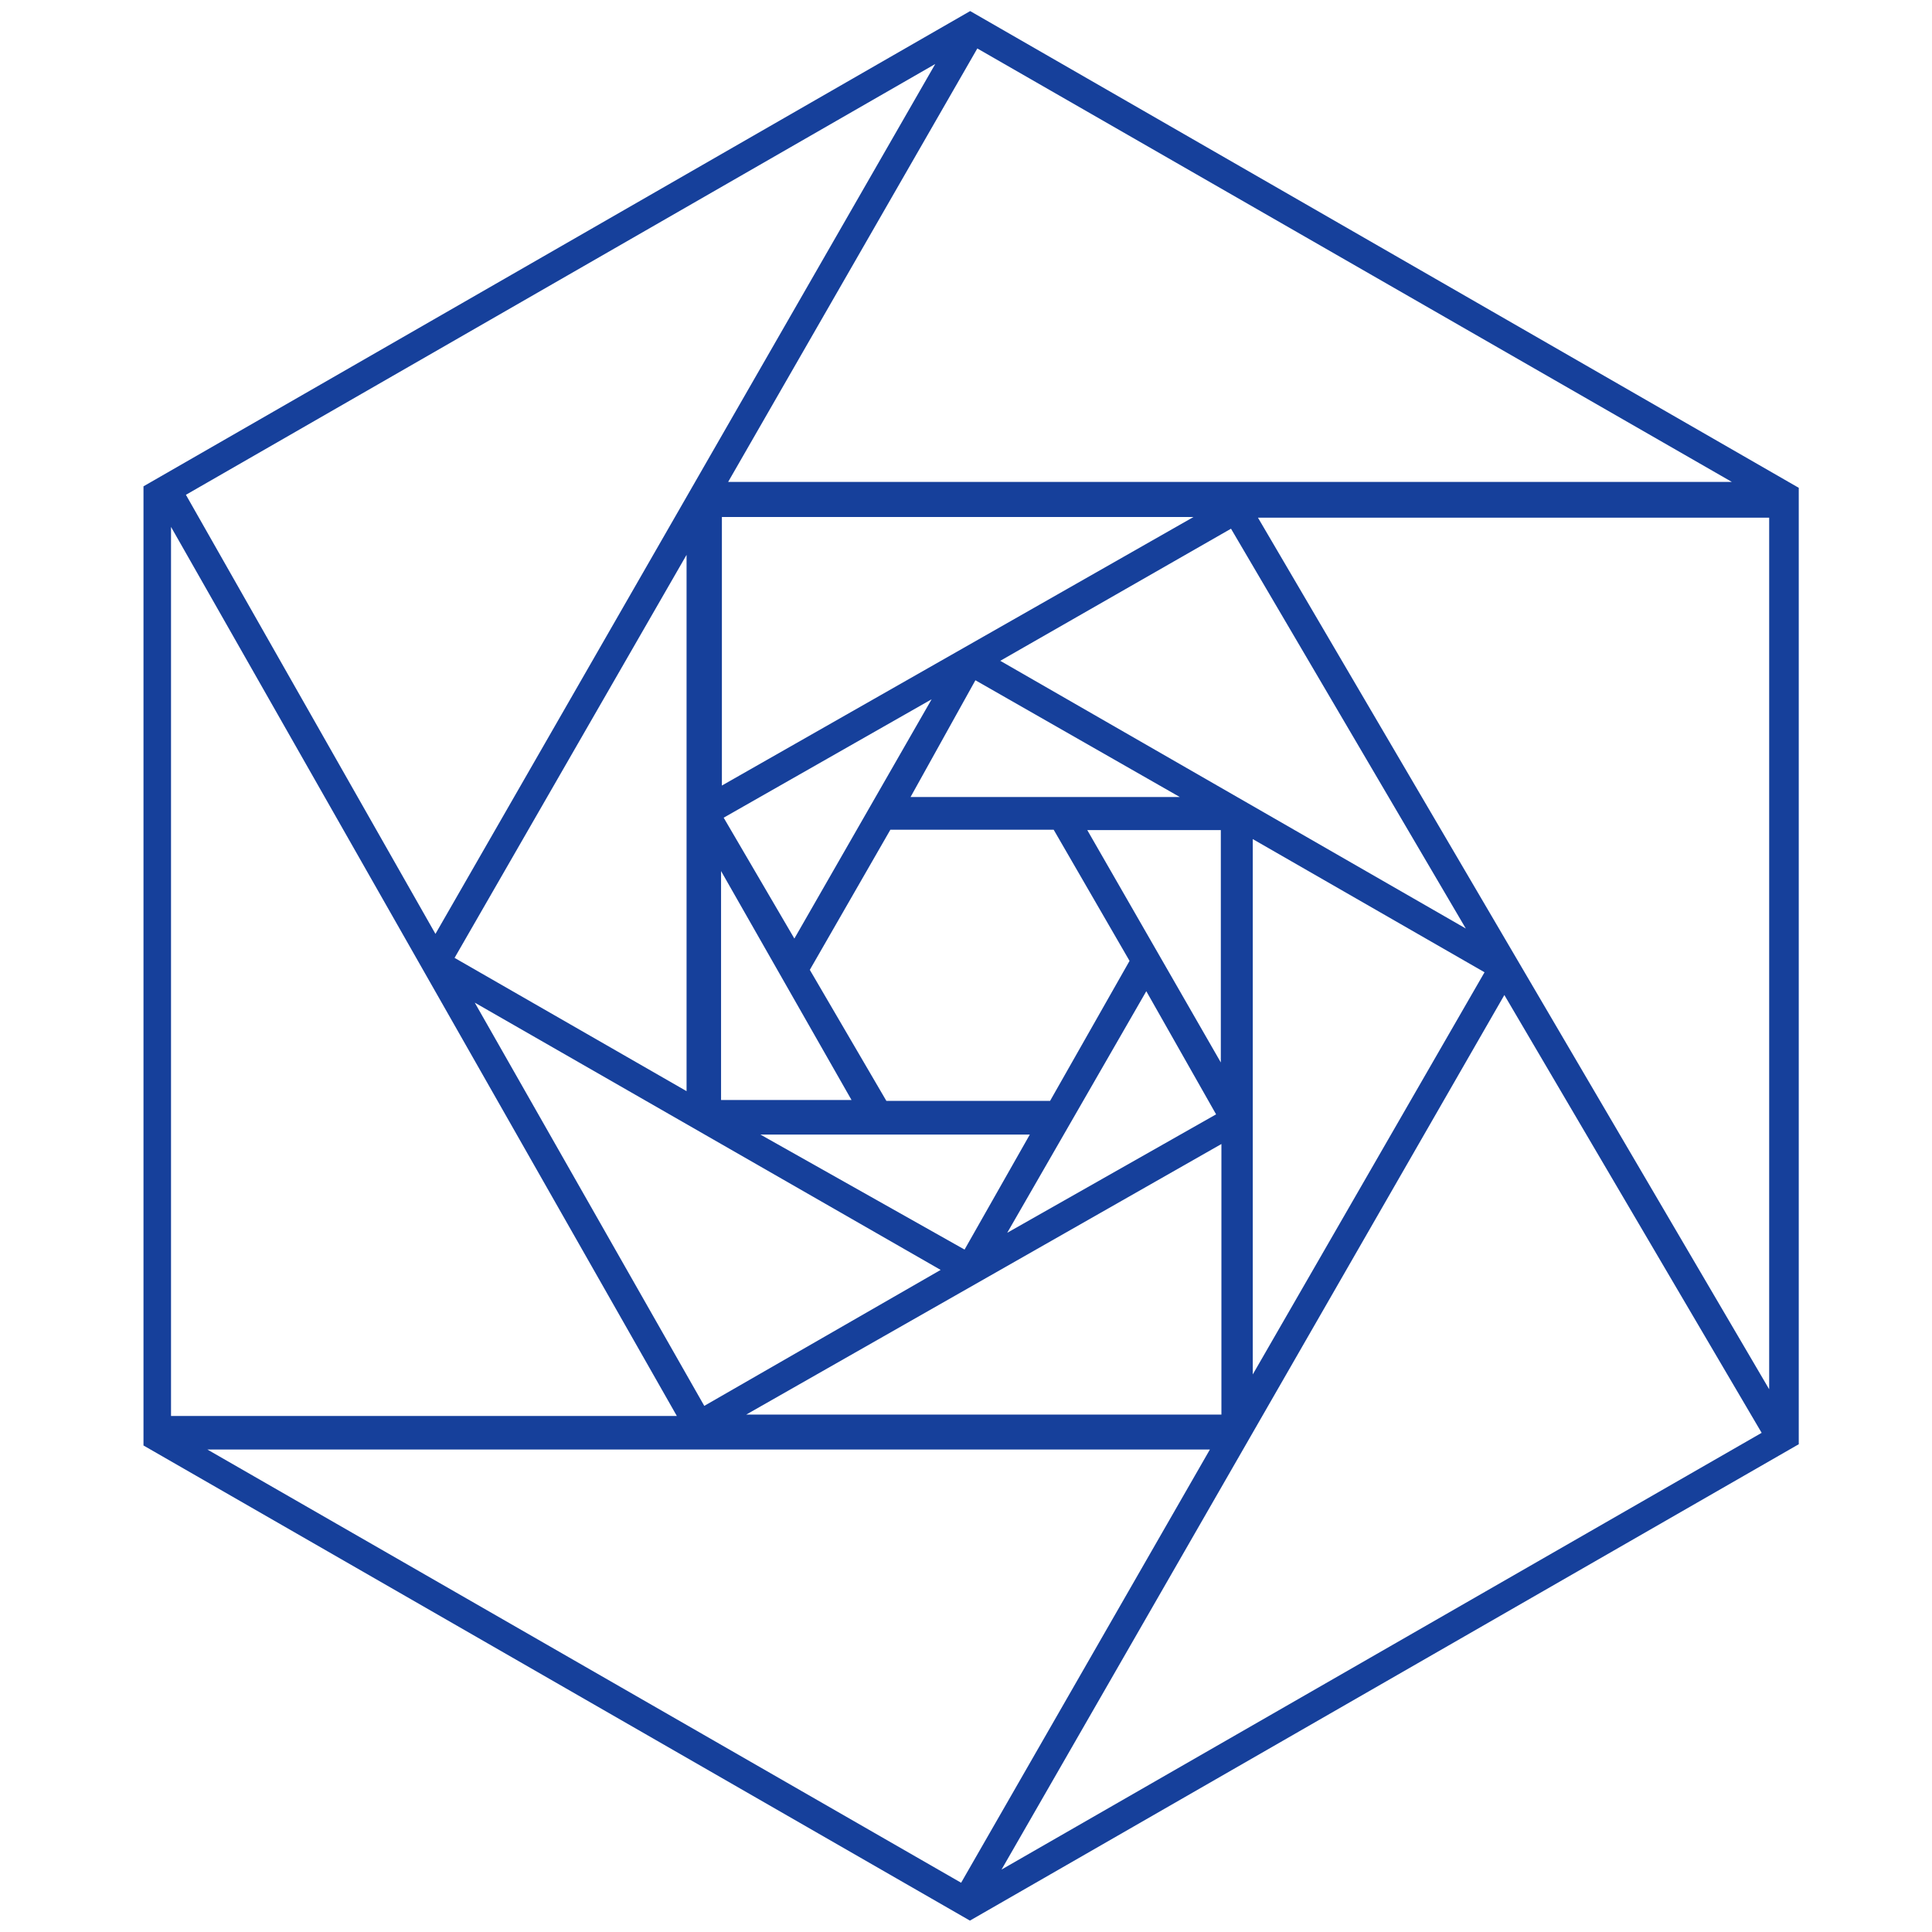
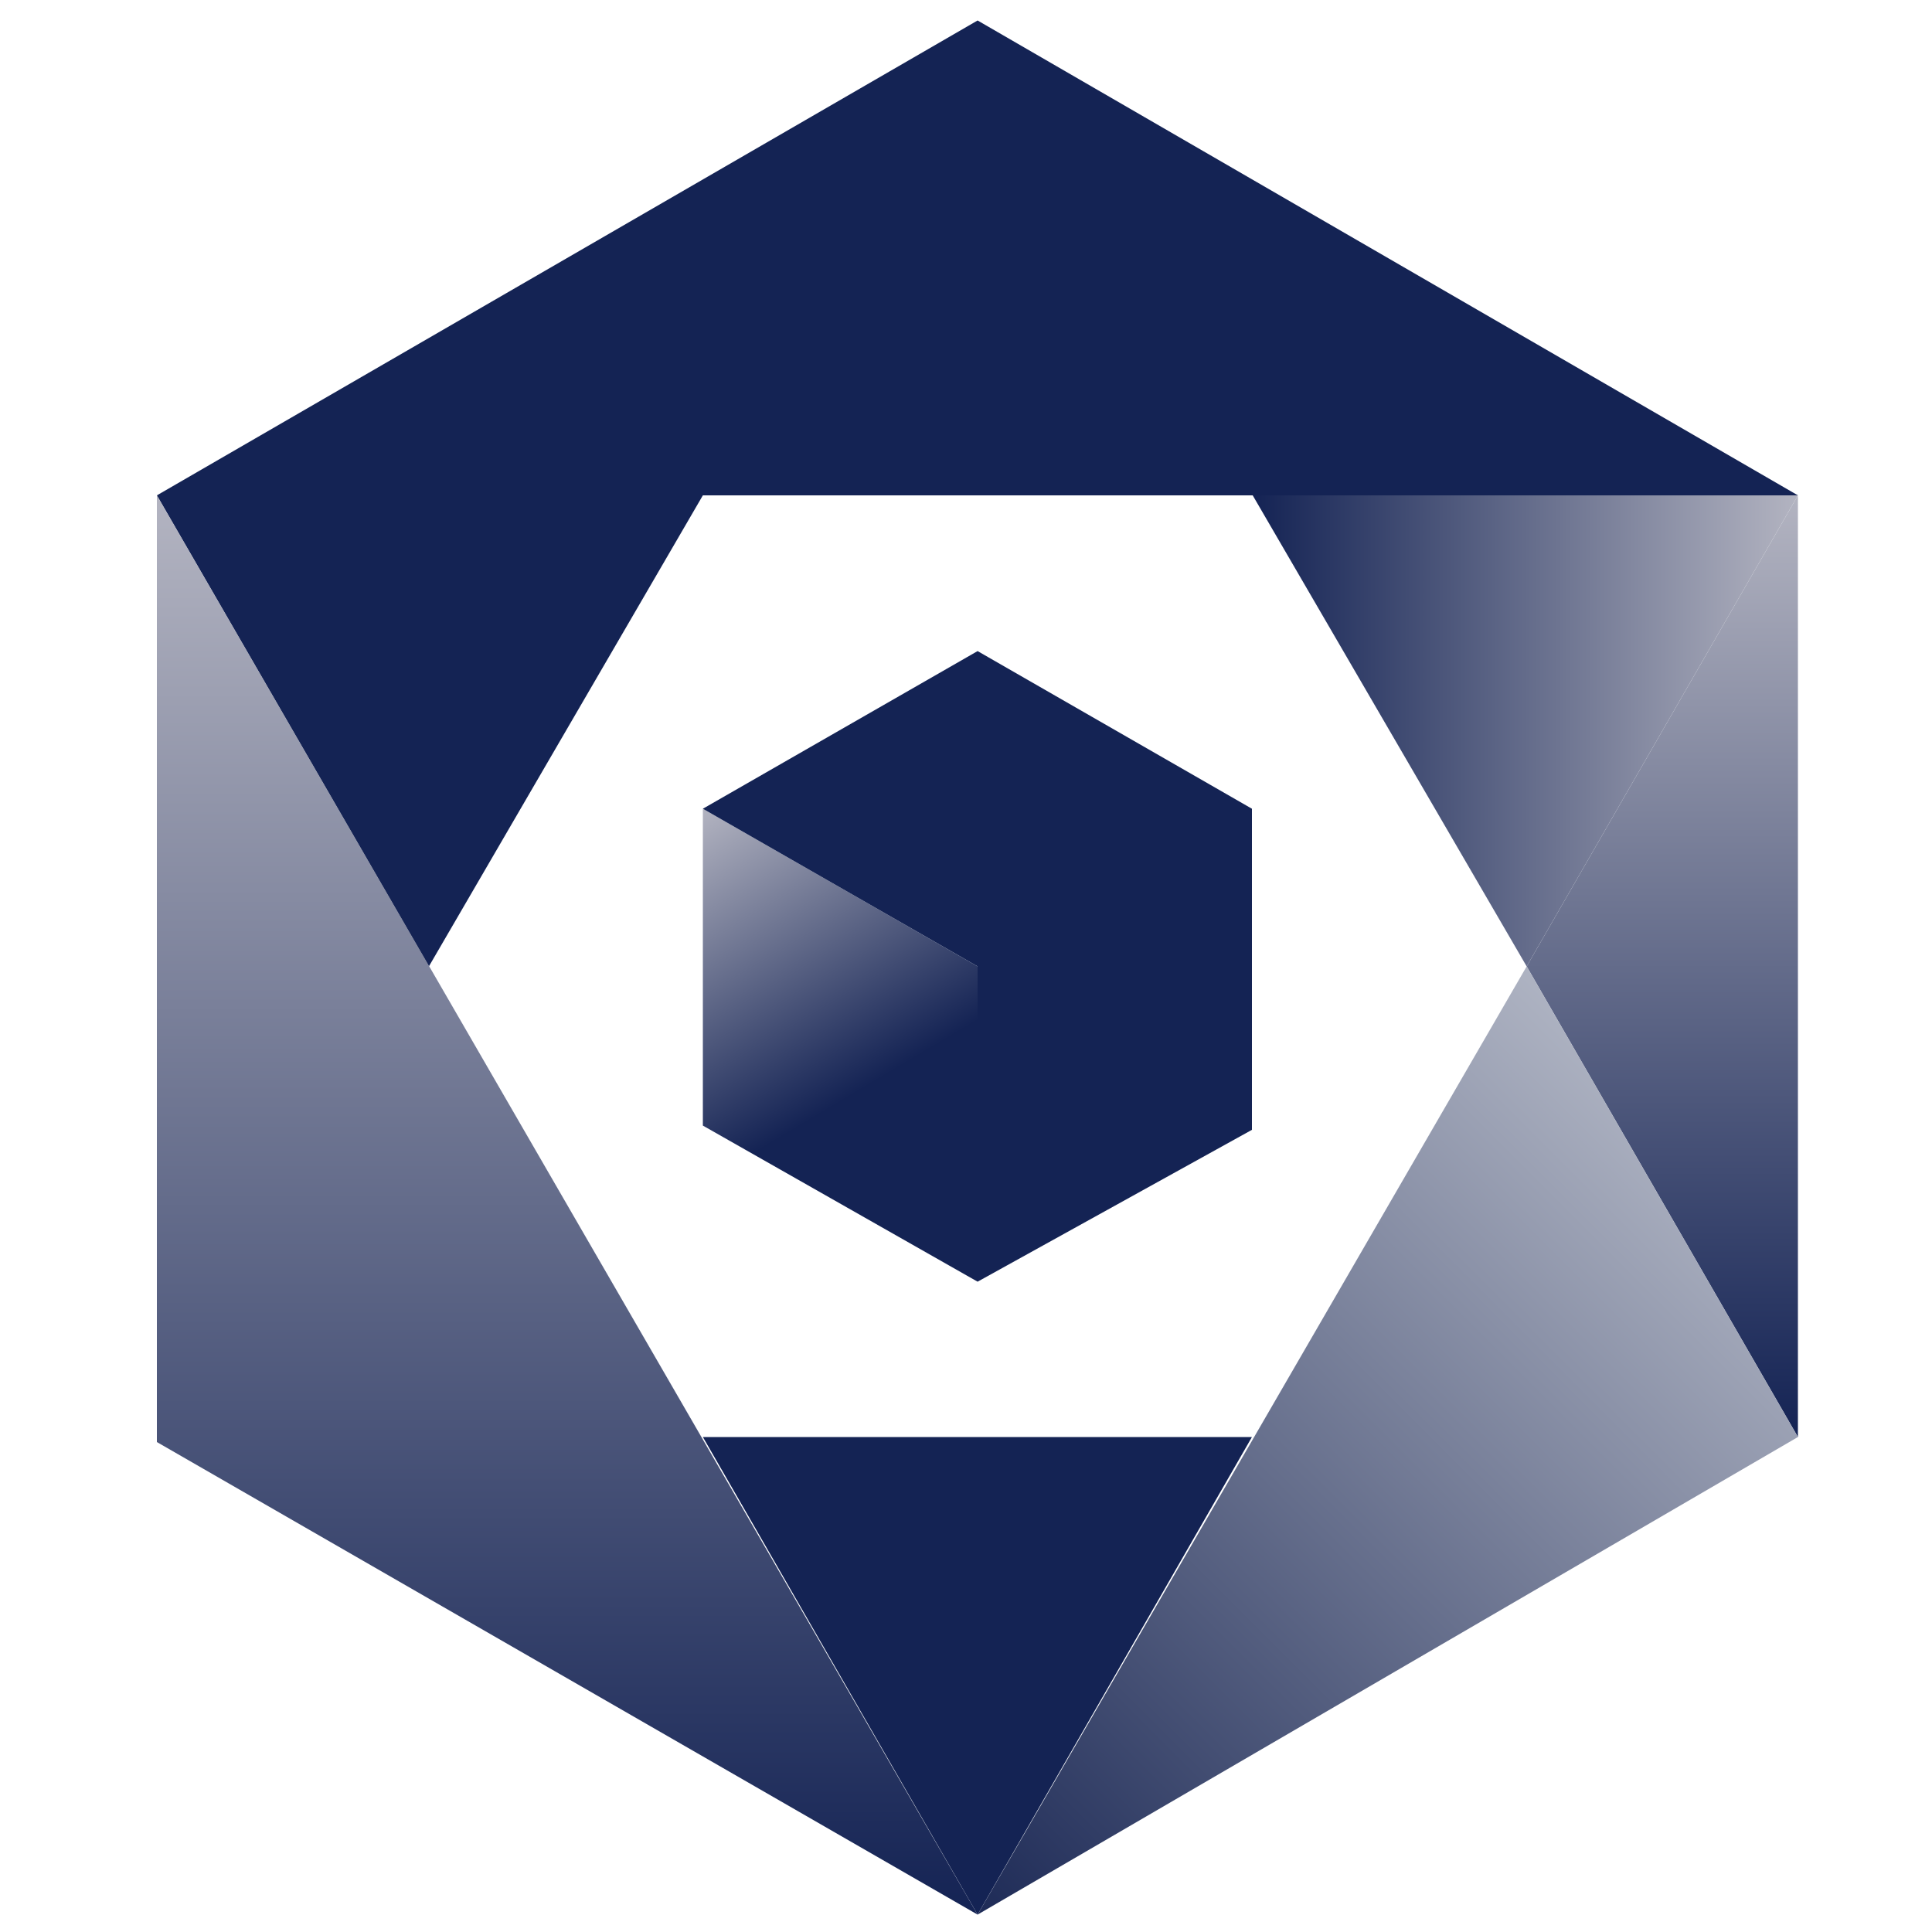
<svg xmlns="http://www.w3.org/2000/svg" version="1.1" id="Layer_1" x="0px" y="0px" viewBox="0 0 500 500" style="enable-background:new 0 0 500 500;" xml:space="preserve">
-   <path style="fill:#16409B;" d="M465.518,373.765c-71.4,41.038-142.578,81.948-214.503,123.287  c-71.196-40.931-142.335-81.829-213.881-122.961c0-82.555,0-165.053,0-248.231C108.127,85.046,179.301,44.128,251.078,2.864  c71.503,41.141,142.969,82.261,214.439,123.383C465.518,208.727,465.518,290.534,465.518,373.765z M325.561,133.977  c44.169,75.306,87.309,148.858,132.299,225.563c0-77.876,0-151.517,0-225.563C414.005,133.977,371.055,133.977,325.561,133.977z   M44.26,136.361c0,79.711,0,154.719,0,230.09c43.542,0,86.117,0,130.904,0C131.683,290.024,89.022,215.04,44.26,136.361z   M53.675,375.14c67.316,38.691,130.673,75.105,195.061,112.112c21.49-37.422,42.548-74.094,64.38-112.112  C226.599,375.14,142.491,375.14,53.675,375.14z M455.913,370.816c-22.374-38.071-43.926-74.745-66.587-113.305  c-43.375,75.441-85.591,148.866-130.129,226.33C327.136,444.805,390.92,408.158,455.913,370.816z M188.44,124.722  c86.714,0,171.435,0,259.762,0C381.21,86.237,317.439,49.602,252.931,12.543C231.172,50.391,210.139,86.978,188.44,124.722z   M112.694,241.691c43.149-75.1,85.055-148.036,129.349-225.128C174.795,55.224,111.76,91.465,48.114,128.056  C69.62,165.897,90.485,202.611,112.694,241.691z M186.825,133.799c0,23.065,0,45.418,0,69.499  c40.301-22.948,79.178-45.086,122.052-69.499C264.946,133.799,226.138,133.799,186.825,133.799z M271.763,284.901  c6.833-12.037,13.671-24.083,20.563-36.224c-6.949-12.013-13.508-23.352-19.636-33.947c-15.031,0-28.544,0-42.261,0  c-7.135,12.412-14.052,24.443-20.85,36.269c7.063,12.088,13.499,23.103,19.809,33.902  C243.926,284.901,257.483,284.901,271.763,284.901z M316.102,296.068c-41.183,23.45-80.249,45.694-122.986,70.03  c43.873,0,83.192,0,122.986,0C316.102,342.985,316.102,320.811,316.102,296.068z M324.216,217.157c0,46.034,0,89.802,0,138.544  c21.397-37.129,40.416-70.129,59.98-104.078C363.907,239.965,344.879,229.031,324.216,217.157z M122.865,259.481  c21.436,37.66,40.199,70.623,59.402,104.358c20.664-11.886,40.028-23.024,61.173-35.186  C203.434,305.702,165.507,283.944,122.865,259.481z M177.681,143.596c-20.972,36.434-40.206,69.847-60.039,104.302  c20.096,11.544,39.457,22.666,60.039,34.49C177.681,235.88,177.681,191.555,177.681,143.596z M258.869,171.017  c39.867,22.926,78.098,44.91,120.481,69.283c-21.888-37.27-41.157-70.081-60.767-103.473  C298.476,148.339,279.597,159.149,258.869,171.017z M235.65,206.268c23.371,0,44.403,0,69.682,0  c-19.866-11.348-35.97-20.548-52.898-30.217C246.556,186.632,241.376,195.957,235.65,206.268z M314.724,288.392  c-6.202-10.943-11.672-20.593-18.062-31.867c-11.856,20.593-22.75,39.516-35.992,62.517  C281.228,307.385,297.5,298.158,314.724,288.392z M205.582,242.899c11.736-20.458,22.536-39.286,35.524-61.927  c-20.312,11.566-36.731,20.915-53.82,30.646C193.697,222.579,199.307,232.171,205.582,242.899z M281.39,214.831  c11.571,20.135,22.106,38.467,34.557,60.134c0-22.838,0-41.14,0-60.134C304.864,214.831,294.482,214.831,281.39,214.831z   M196.808,293.632c20.469,11.532,36.522,20.576,52.821,29.758c6.144-10.83,11.224-19.784,16.882-29.758  C243.698,293.632,222.822,293.632,196.808,293.632z M220.377,284.684c-11.033-19.361-21.365-37.493-33.768-59.258  c0,22.731,0,40.684,0,59.258C197.688,284.684,208.053,284.684,220.377,284.684z" />
+   <style type="text/css">
+ 	.st0{fill:#142354;}
+ 	.st1{fill:url(#SVGID_1_);}
+ 	.st2{fill:url(#SVGID_00000155842255281889739730000018258386717797025186_);}
+ 	.st3{fill:url(#SVGID_00000181081196872862305970000009880269463740896955_);}
+ 	.st4{fill:url(#SVGID_00000107568834424403001550000013309415194817306036_);}
+ 	.st5{fill:url(#SVGID_00000137844955913766295800000011828711202504721087_);}
+ </style>
+   <polygon class="st0" points="40.6,128.2 465.3,128.2 253,5.3 " />
+   <polygon class="st0" points="40.6,128.2 111,250.1 181.9,128.2 " />
+   <linearGradient id="SVGID_1_" gradientUnits="userSpaceOnUse" x1="146.801" y1="495.523" x2="146.801" y2="128.184">
+     <stop offset="0" style="stop-color:#142354" />
+     <stop offset="1" style="stop-color:#B3B4C1" />
+   </linearGradient>
+   <polygon class="st1" points="40.6,128.2 40.6,373.2 253,495.5 " />
+   <linearGradient id="SVGID_00000156551345548307590170000010136218531790463905_" gradientUnits="userSpaceOnUse" x1="324.219" y1="189.166" x2="465.33" y2="189.166">
+     <stop offset="0" style="stop-color:#142354" />
+     <stop offset="1" style="stop-color:#B3B4C1" />
+   </linearGradient>
+   <polygon style="fill:url(#SVGID_00000156551345548307590170000010136218531790463905_);" points="465.3,128.2 395.1,250.1   324.2,128.2 " />
+   <linearGradient id="SVGID_00000120538627679550667320000016594157218524515205_" gradientUnits="userSpaceOnUse" x1="430.222" y1="371.927" x2="430.222" y2="128.184">
+     <stop offset="0" style="stop-color:#142354" />
+     <stop offset="1" style="stop-color:#B3B4C1" />
+   </linearGradient>
+   <polygon style="fill:url(#SVGID_00000120538627679550667320000016594157218524515205_);" points="465.3,128.2 465.3,371.9   395.1,250.1 " />
+   <linearGradient id="SVGID_00000093877472883088680130000000636396799632388015_" gradientUnits="userSpaceOnUse" x1="249.357" y1="491.903" x2="443.113" y2="298.147">
+     <stop offset="0" style="stop-color:#1E2B57" />
+     <stop offset="1" style="stop-color:#AEB3C2" />
+   </linearGradient>
+   <polygon style="fill:url(#SVGID_00000093877472883088680130000000636396799632388015_);" points="465.3,371.9 253,495.5   395.1,250.1 " />
+   <polygon class="st0" points="253,495.5 181.9,371.9 324,371.9 " />
+   <linearGradient id="SVGID_00000003785261853187015090000011658782894454615936_" gradientUnits="userSpaceOnUse" x1="251.676" y1="328.372" x2="181.083" y2="209.541">
+     <stop offset="0.395" style="stop-color:#142354" />
+     <stop offset="1" style="stop-color:#B3B4C1" />
+   </linearGradient>
+   <polygon style="fill:url(#SVGID_00000003785261853187015090000011658782894454615936_);" points="181.9,209.3 181.9,291.3   253,331.7 253,250.1 " />
+   <polygon class="st0" points="181.9,209.3 253,168.5 324,209.3 324,292.4 253,331.7 253,250.1 " />
</svg>
